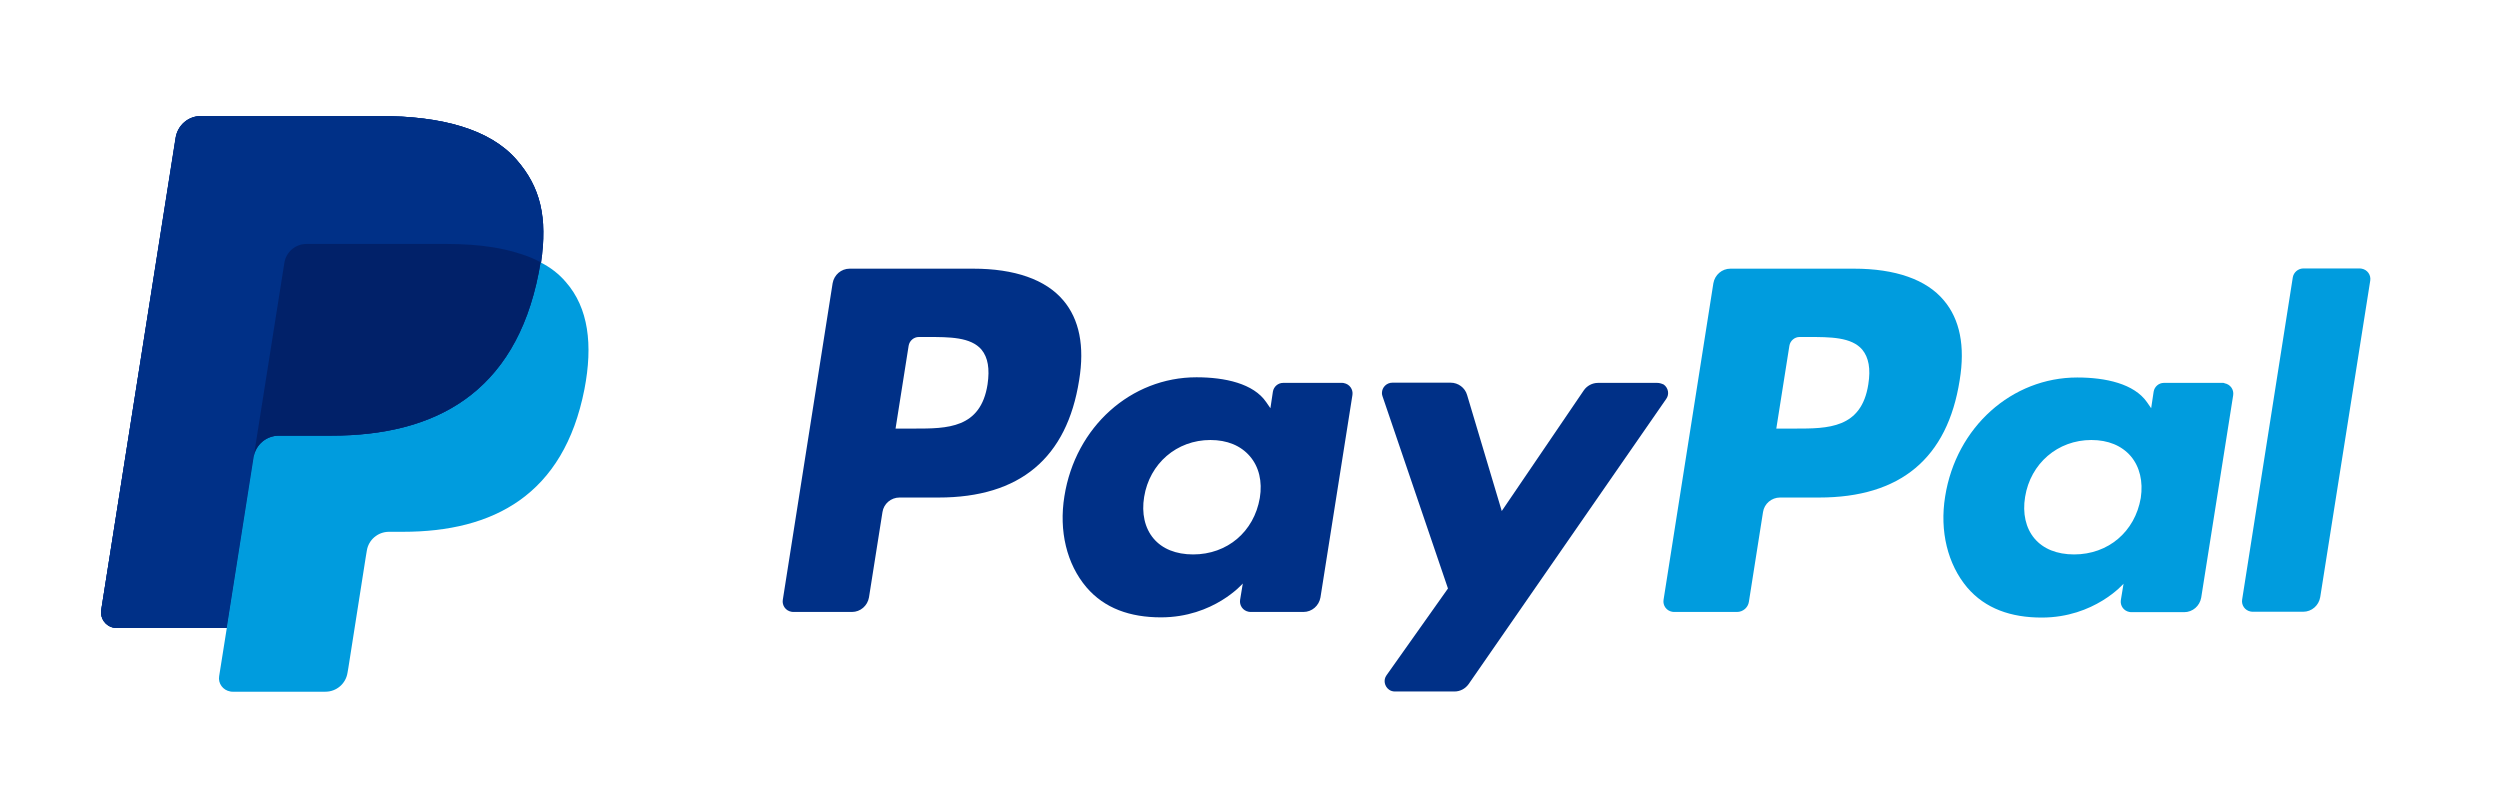
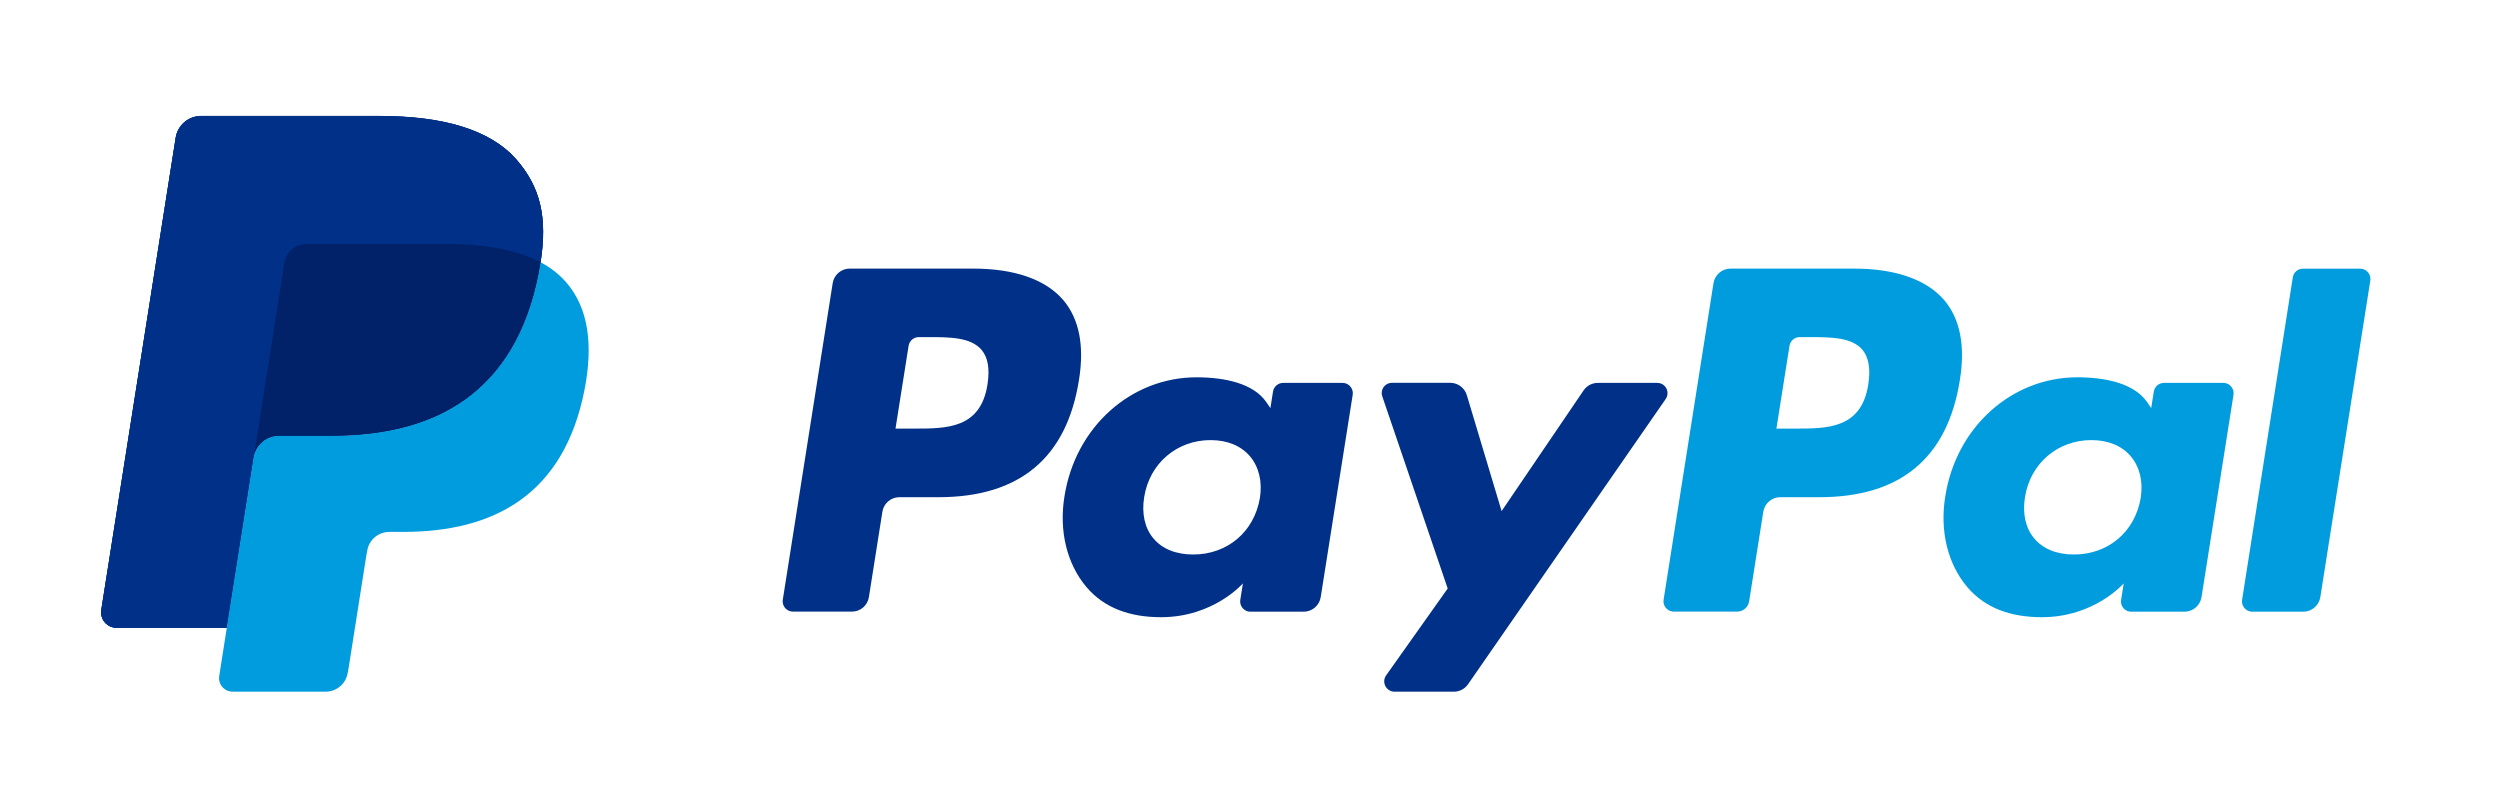
- <svg xmlns="http://www.w3.org/2000/svg" xmlns:xlink="http://www.w3.org/1999/xlink" version="1.1" id="Layer_1" x="0px" y="0px" viewBox="0 0 2500 812" style="enable-background:new 0 0 2500 812;" xml:space="preserve">
+ <svg xmlns="http://www.w3.org/2000/svg" version="1.1" id="Layer_1" x="0px" y="0px" viewBox="0 0 2500 812" style="enable-background:new 0 0 2500 812;" xml:space="preserve">
  <style type="text/css">
- 	.st0{clip-path:url(#SVGID_2_);}
- 	.st1{fill:#003087;}
- 	.st2{fill:#009CDE;}
- 	.st3{fill:#012169;}
+ 	.st0{fill:#003087;}
+ 	.st1{fill:#009CDE;}
+ 	.st2{fill:#012169;}
</style>
-   <g transform="matrix(2.07675 0 0 -2.07675 -11.153 92.77)">
-     <g>
-       <defs>
-         <rect id="SVGID_1_" x="-1988.3" y="-994" width="5191.2" height="1686.3" />
-       </defs>
-       <clipPath id="SVGID_2_">
-         <use xlink:href="#SVGID_1_" style="overflow:visible;" />
-       </clipPath>
-       <g class="st0">
-         <path class="st1" d="M254-32.1c-12.8,14.6-36,20.9-65.7,20.9h-86.1c-6.1,0-11.2-4.4-12.2-10.4L54.1-249.1c-0.6-4,2.1-7.8,6.2-8.5     c0.4-0.1,0.8-0.1,1.2-0.1h53.2l13.4,84.7l-0.4-2.7c0.9,6,6.1,10.4,12.1,10.4h25.3c49.6,0,88.5,20.2,99.9,78.5     c0.3,1.7,0.6,3.4,0.9,5C269.1-60.1,265.7-45.4,254-32.1" />
-         <path class="st2" d="M905-140.4c-3.3-21.3-19.5-21.3-35.3-21.3h-9l6.3,39.9c0.4,2.4,2.5,4.2,4.9,4.2h4.1c10.7,0,20.9,0,26.1-6.1     C905.2-127.5,906.2-132.9,905-140.4 M898.1-84.7h-59.5c-4.1,0-7.5-3-8.2-7l-24-152.5c-0.4-2.7,1.4-5.2,4.1-5.7     c0.3,0,0.5-0.1,0.8-0.1h30.5c2.8,0,5.3,2.1,5.7,4.9l6.8,43.2c0.6,4,4.1,7,8.2,7h18.8c39.2,0,61.8,18.9,67.7,56.5     c2.7,16.4,0.1,29.3-7.6,38.4C933-89.9,918-84.7,898.1-84.7" />
-         <path class="st1" d="M480.9-140.4c-3.3-21.3-19.5-21.3-35.3-21.3h-9l6.3,39.9c0.4,2.4,2.5,4.2,4.9,4.2h4.1     c10.7,0,20.9,0,26.1-6.1C481.1-127.5,482-132.9,480.9-140.4 M474-84.7h-59.5c-4.1,0-7.5-3-8.2-7l-24-152.5     c-0.4-2.7,1.4-5.2,4.1-5.7c0.3,0,0.5-0.1,0.8-0.1h28.4c4.1,0,7.5,3,8.2,7l6.5,41.1c0.6,4,4.1,7,8.2,7h18.8     c39.2,0,61.8,19,67.7,56.5c2.7,16.4,0.1,29.3-7.6,38.4C508.9-89.9,493.9-84.7,474-84.7 M612-195.1c-2.8-16.3-15.7-27.2-32.1-27.2     c-8.3,0-14.9,2.7-19.1,7.7c-4.2,5-5.8,12.1-4.5,20c2.6,16.1,15.7,27.4,31.9,27.4c8.1,0,14.6-2.7,19-7.8     C611.6-180.1,613.3-187.2,612-195.1 M651.7-139.7h-28.5c-2.4,0-4.5-1.8-4.9-4.2l-1.2-8l-2,2.9C609-140,595.2-137,581.5-137     c-31.5,0-58.3-23.8-63.6-57.3c-2.7-16.7,1.1-32.6,10.6-43.8c8.7-10.2,21.1-14.5,35.9-14.5c25.4,0,39.4,16.3,39.4,16.3l-1.3-7.9     c-0.4-2.7,1.4-5.2,4.1-5.7c0.3,0,0.5-0.1,0.8-0.1h25.6c4.1,0,7.5,3,8.2,7l15.4,97.5c0.4,2.7-1.4,5.2-4.1,5.7     C652.2-139.7,652-139.7,651.7-139.7" />
-         <path class="st2" d="M1036.2-195.1c-2.8-16.3-15.7-27.2-32.1-27.2c-8.3,0-14.9,2.7-19.1,7.7c-4.2,5-5.8,12.1-4.5,20     c2.6,16.1,15.7,27.4,31.9,27.4c8.1,0,14.6-2.7,19-7.8C1035.7-180.1,1037.4-187.2,1036.2-195.1 M1075.8-139.7h-28.5     c-2.4,0-4.5-1.8-4.9-4.2l-1.2-8l-2,2.9c-6.2,8.9-19.9,11.9-33.6,11.9c-31.4,0-58.3-23.8-63.6-57.3c-2.7-16.7,1.2-32.6,10.6-43.8     c8.7-10.2,21.1-14.5,35.9-14.5c25.4,0,39.4,16.3,39.4,16.3l-1.3-7.9c-0.4-2.7,1.4-5.2,4.1-5.7c0.3,0,0.5-0.1,0.8-0.1h25.6     c4.1,0,7.5,3,8.2,7l15.4,97.5c0.4,2.7-1.4,5.2-4.1,5.7C1076.4-139.7,1076.1-139.7,1075.8-139.7" />
-         <path class="st1" d="M803.4-139.7h-28.6c-2.7,0-5.3-1.4-6.8-3.6l-39.5-58.1l-16.7,55.9c-1,3.5-4.3,5.9-7.9,5.9h-28.1     c-2.7,0-5-2.2-5-5c0-0.5,0.1-1.1,0.3-1.6l31.5-92.5l-29.6-41.8c-1.6-2.2-1-5.3,1.2-6.9c0.8-0.6,1.8-0.9,2.9-0.9h28.6     c2.7,0,5.2,1.3,6.8,3.5l95.2,137.4c1.6,2.2,1,5.3-1.2,6.9C805.4-140,804.4-139.7,803.4-139.7" />
-         <path class="st2" d="M1109.4-88.9L1085-244.1c-0.4-2.7,1.4-5.2,4.1-5.7c0.3,0,0.5-0.1,0.8-0.1h24.5c4.1,0,7.5,3,8.2,7l24.1,152.5     c0.4,2.7-1.4,5.2-4.1,5.7c-0.3,0-0.5,0.1-0.8,0.1h-27.5C1111.9-84.7,1109.8-86.5,1109.4-88.9" />
-         <path class="st1" d="M254-32.1c-12.8,14.6-36,20.9-65.7,20.9h-86.1c-6.1,0-11.2-4.4-12.2-10.4L54.1-249.1c-0.6-4,2.1-7.8,6.2-8.5     c0.4-0.1,0.8-0.1,1.2-0.1h53.2l13.4,84.7l-0.4-2.7c0.9,6,6.1,10.4,12.1,10.4h25.3c49.6,0,88.5,20.2,99.9,78.5     c0.3,1.7,0.6,3.4,0.9,5C269.1-60.1,265.7-45.4,254-32.1" />
-         <path class="st1" d="M142.3-81.9c0.8,5.2,5.3,9.1,10.6,9.1h67.5c8,0,15.5-0.5,22.3-1.6c3.7-0.6,7.4-1.4,11-2.5     c4.1-1.2,8.1-2.7,11.9-4.7c3.4,21.6,0,36.2-11.7,49.5c-12.8,14.6-36,20.9-65.7,20.9h-86.1c-6.1,0-11.2-4.4-12.2-10.4L54.1-249.1     c-0.6-4,2.1-7.8,6.1-8.5c0.4-0.1,0.8-0.1,1.2-0.1h53.2l13.4,84.7L142.3-81.9z" />
-         <path class="st2" d="M265.7-81.7c-0.3-1.7-0.6-3.4-0.9-5c-11.4-58.3-50.2-78.5-99.9-78.5h-25.3c-6.1,0-11.2-4.4-12.1-10.4     l-12.9-82l-3.7-23.3c-0.6-3.5,1.8-6.8,5.4-7.4c0.3-0.1,0.7-0.1,1-0.1h44.8c5.3,0,9.8,3.9,10.6,9.1l0.4,2.3l8.4,53.5l0.5,3     c0.8,5.2,5.3,9.1,10.7,9.1h6.7c43.4,0,77.4,17.6,87.4,68.7c4.1,21.3,2,39.1-9,51.6C274.5-87.2,270.3-84,265.7-81.7" />
-         <path class="st3" d="M253.8-76.9c-1.7,0.5-3.5,1-5.4,1.4s-3.7,0.8-5.7,1.1c-6.8,1.1-14.3,1.6-22.3,1.6h-67.5     c-5.3,0-9.8-3.9-10.6-9.1l-14.4-91l-0.4-2.6c0.9,6,6.1,10.4,12.1,10.4h25.3c49.6,0,88.5,20.2,99.9,78.5c0.3,1.7,0.6,3.4,0.9,5     c-3,1.6-6.1,2.9-9.3,3.9C255.5-77.4,254.6-77.2,253.8-76.9" />
-       </g>
-     </g>
+   <g>
+     <path class="st0" d="M516.3,159.5c-26.7-30.4-74.8-43.4-136.5-43.4H201c-12.6,0-23.3,9.2-25.3,21.6l-74.4,472.4   c-1.3,8.4,4.4,16.2,12.8,17.5c0.8,0.1,1.6,0.2,2.4,0.2h110.4l27.7-175.9l-0.9,5.5c1.9-12.4,12.6-21.6,25.2-21.6h52.5   c103.1,0,183.8-41.9,207.4-163c0.7-3.6,1.3-7.1,1.8-10.5C547.6,217.6,540.5,187.1,516.3,159.5" />
+     <path class="st1" d="M1868.3,384.3c-6.8,44.3-40.6,44.3-73.3,44.3h-18.6l13.1-82.8c0.8-5,5.1-8.7,10.2-8.7h8.6   c22.3,0,43.3,0,54.2,12.7C1868.7,357.5,1870.7,368.7,1868.3,384.3 M1854,268.6h-123.5c-8.4,0-15.6,6.1-17,14.5l-49.9,316.6   c-0.9,5.6,3,10.9,8.6,11.8c0.5,0.1,1,0.1,1.6,0.1h63.4c5.9,0,10.9-4.3,11.9-10.1l14.2-89.8c1.3-8.3,8.5-14.5,16.9-14.5h39.1   c81.4,0,128.3-39.3,140.6-117.4c5.5-34.1,0.2-60.9-15.7-79.7C1926.5,279.5,1895.3,268.6,1854,268.6" />
+     <path class="st0" d="M987.5,384.3c-6.8,44.3-40.6,44.3-73.4,44.3h-18.6l13.1-82.8c0.8-5,5.1-8.7,10.2-8.7h8.5   c22.3,0,43.3,0,54.2,12.7C988,357.5,989.9,368.7,987.5,384.3 M973.2,268.6H849.7c-8.4,0-15.6,6.1-17,14.5l-49.9,316.6   c-0.9,5.6,2.9,10.9,8.6,11.8c0.5,0.1,1.1,0.1,1.6,0.1h59c8.4,0,15.6-6.1,16.9-14.5l13.5-85.4c1.3-8.3,8.5-14.5,16.9-14.5h39.1   c81.4,0,128.3-39.4,140.6-117.4c5.5-34.1,0.2-60.9-15.7-79.7C1045.7,279.5,1014.6,268.6,973.2,268.6 M1259.9,498   c-5.7,33.8-32.5,56.5-66.7,56.5c-17.1,0-30.9-5.5-39.7-16c-8.8-10.3-12-25.1-9.3-41.5c5.3-33.5,32.6-56.9,66.3-56.9   c16.8,0,30.4,5.6,39.4,16.1C1258.9,466.8,1262.5,481.6,1259.9,498 M1342.3,382.9h-59.1c-5.1,0-9.4,3.7-10.2,8.7l-2.6,16.5l-4.1-6   c-12.8-18.6-41.3-24.8-69.8-24.8c-65.3,0-121.1,49.5-132,118.9c-5.7,34.7,2.4,67.8,22,90.9c18,21.2,43.8,30.1,74.5,30.1   c52.7,0,81.9-33.8,81.9-33.8l-2.6,16.4c-0.9,5.6,2.9,10.9,8.6,11.8c0.5,0.1,1.1,0.1,1.6,0.1h53.2c8.4,0,15.6-6.1,17-14.5l32-202.4   c0.9-5.6-3-10.9-8.6-11.8C1343.4,382.9,1342.8,382.9,1342.3,382.9" />
+     <path class="st1" d="M2140.7,498c-5.7,33.8-32.5,56.5-66.7,56.5c-17.1,0-30.9-5.5-39.7-16c-8.8-10.3-12-25.1-9.3-41.5   c5.3-33.5,32.6-56.9,66.3-56.9c16.8,0,30.4,5.6,39.4,16.1C2139.7,466.8,2143.3,481.6,2140.7,498 M2223.1,382.9H2164   c-5.1,0-9.4,3.7-10.2,8.7l-2.6,16.5l-4.1-6c-12.8-18.6-41.3-24.8-69.8-24.8c-65.3,0-121.1,49.5-132,118.9   c-5.7,34.7,2.4,67.8,22,90.9c18,21.2,43.8,30.1,74.5,30.1c52.7,0,81.9-33.8,81.9-33.8l-2.6,16.4c-0.9,5.6,2.9,10.9,8.5,11.8   c0.5,0.1,1.1,0.1,1.7,0.1h53.2c8.4,0,15.6-6.1,17-14.5l32-202.4c0.9-5.6-3-10.9-8.6-11.8C2224.2,382.9,2223.6,382.9,2223.1,382.9" />
+     <path class="st0" d="M1657.3,382.9h-59.5c-5.7,0-11,2.8-14.2,7.5l-82,120.7l-34.8-116c-2.2-7.3-8.9-12.2-16.4-12.3H1392   c-5.7,0-10.3,4.6-10.3,10.3c0,1.1,0.2,2.3,0.6,3.3l65.4,192.1l-61.6,86.9c-3.3,4.6-2.2,11.1,2.5,14.4c1.7,1.2,3.8,1.9,5.9,1.9h59.4   c5.6,0,10.9-2.8,14.1-7.4L1665.7,399c3.2-4.7,2.1-11.1-2.6-14.3C1661.4,383.5,1659.4,382.9,1657.3,382.9" />
+     <path class="st1" d="M2292.8,277.4l-50.7,322.4c-0.9,5.6,3,10.9,8.6,11.8c0.5,0.1,1.1,0.1,1.6,0.1h51c8.4,0,15.6-6.1,17-14.5   l50-316.6c0.9-5.6-2.9-10.9-8.6-11.8c-0.5-0.1-1.1-0.1-1.6-0.1h-57C2297.9,268.6,2293.6,272.3,2292.8,277.4" />
+     <path class="st0" d="M516.3,159.5c-26.7-30.4-74.8-43.4-136.5-43.4H201c-12.6,0-23.3,9.2-25.3,21.6l-74.4,472.4   c-1.3,8.4,4.4,16.2,12.8,17.5c0.8,0.1,1.6,0.2,2.4,0.2h110.4l27.7-175.9l-0.9,5.5c1.9-12.4,12.6-21.6,25.2-21.6h52.5   c103.1,0,183.8-41.9,207.4-163c0.7-3.6,1.3-7.1,1.8-10.5C547.6,217.6,540.5,187.1,516.3,159.5" />
+     <path class="st0" d="M284.3,262.9c1.7-10.9,11.1-18.9,22.1-18.9h140.2c16.6,0,32.1,1.1,46.3,3.3c7.7,1.2,15.4,3,22.9,5.1   c8.6,2.4,16.8,5.7,24.7,9.8c7-44.8,0-75.2-24.2-102.9c-26.7-30.4-74.8-43.4-136.5-43.4H201c-12.6,0-23.3,9.2-25.3,21.6l-74.5,472.4   c-1.3,8.4,4.4,16.2,12.8,17.6c0.8,0.1,1.6,0.2,2.4,0.2h110.4l27.7-175.9L284.3,262.9z" />
+     <path class="st1" d="M540.6,262.3c-0.5,3.5-1.2,7-1.8,10.5c-23.6,121.1-104.3,163-207.4,163h-52.5c-12.6,0-23.3,9.2-25.2,21.6   l-26.9,170.4l-7.6,48.3c-1.2,7.3,3.8,14.2,11.2,15.4c0.7,0.1,1.4,0.2,2.1,0.2h93.1c11,0,20.4-8,22.1-18.9l0.9-4.7l17.5-111.2   l1.1-6.1c1.7-10.9,11.1-18.9,22.1-18.9h13.9c90.2,0,160.8-36.6,181.4-142.6c8.6-44.3,4.1-81.2-18.6-107.2   C558.8,274,550.2,267.3,540.6,262.3" />
+     <path class="st2" d="M515.9,252.5c-3.6-1.1-7.3-2-11.1-2.9c-3.8-0.8-7.8-1.6-11.8-2.2c-14.2-2.3-29.6-3.4-46.3-3.4H306.5   c-11,0-20.4,8-22.1,18.9l-29.8,189l-0.9,5.5c1.9-12.4,12.6-21.6,25.2-21.6h52.5c103.1,0,183.8-41.9,207.4-163   c0.7-3.6,1.3-7.1,1.8-10.5c-6.2-3.3-12.7-6-19.4-8.2C519.5,253.6,517.7,253,515.9,252.5" />
  </g>
</svg>
